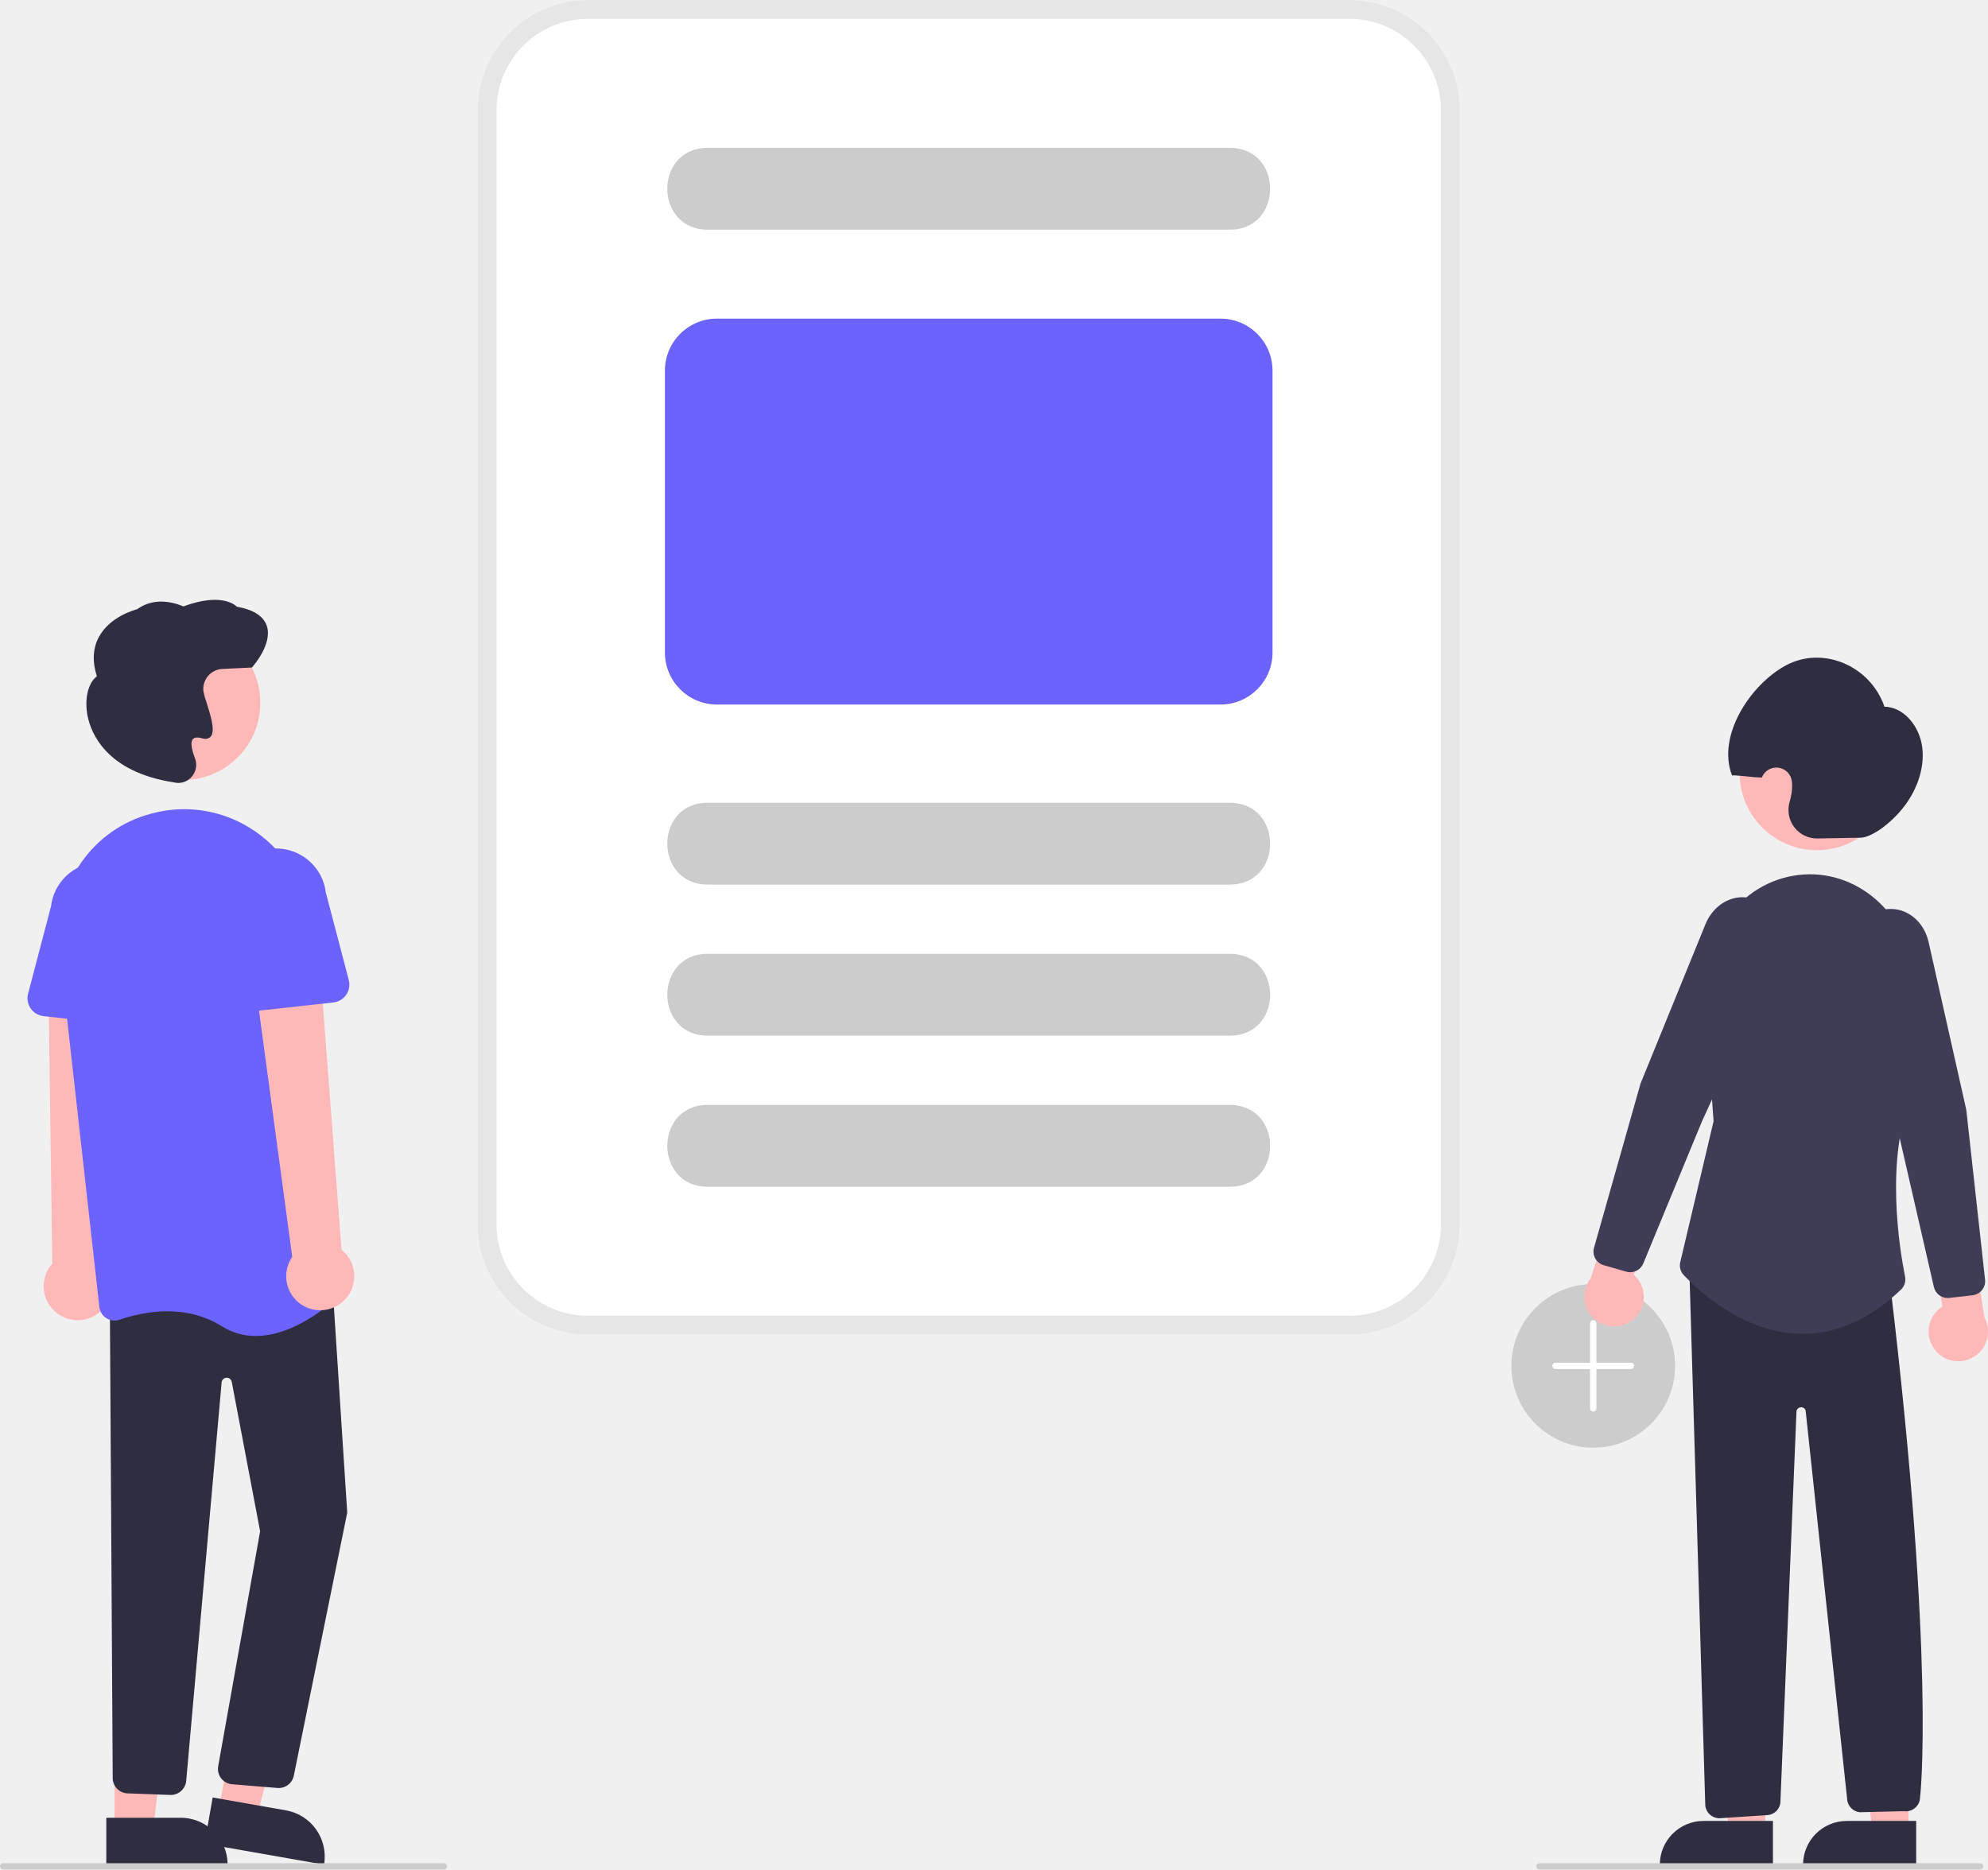
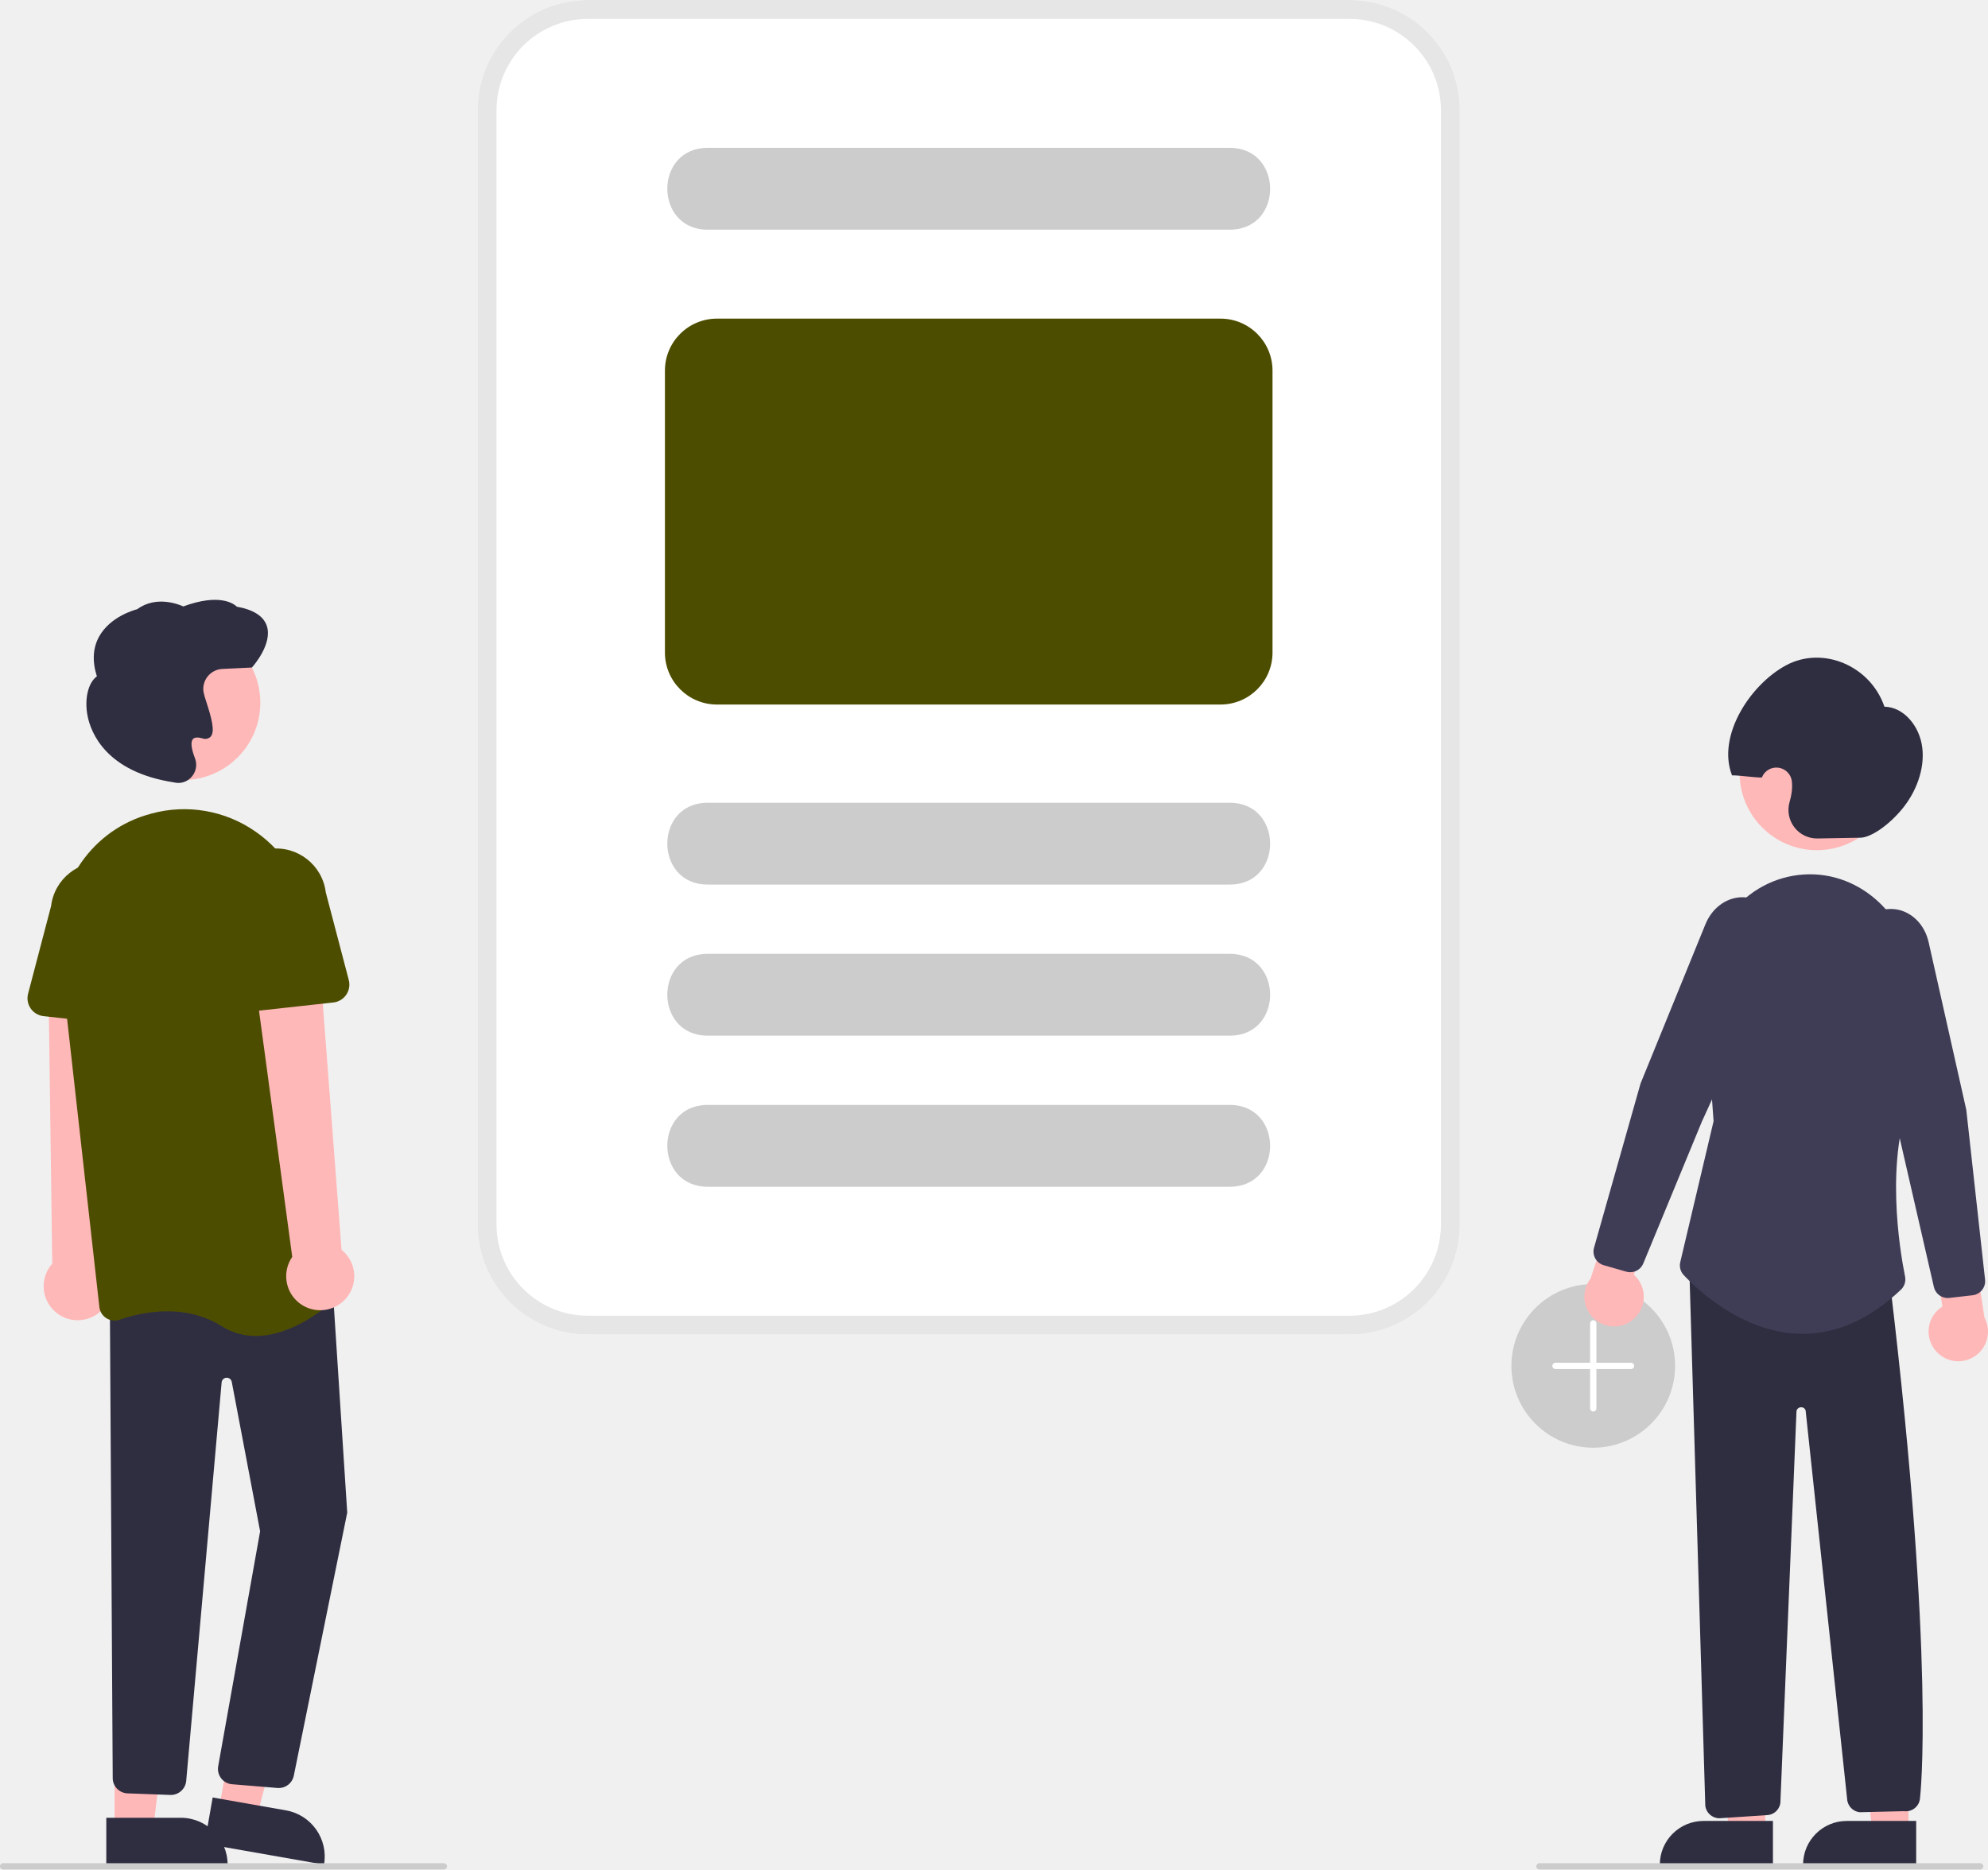
<svg xmlns="http://www.w3.org/2000/svg" data-name="Layer 1" width="631.483" height="593.941" viewBox="0 0 631.483 593.941">
  <path d="M790.353,612.97a26,26,0,1,1,26-26A26.029,26.029,0,0,1,790.353,612.97Z" transform="translate(-284.2586 -153.0295)" fill="#ccc" />
  <path d="M802.353,585.97h-11v-12.5a1,1,0,0,0-2,0v12.5h-11a1,1,0,1,0,0,2h11v12.5a1,1,0,0,0,2,0v-12.5h11a1,1,0,0,0,0-2Z" transform="translate(-284.2586 -153.0295)" fill="#fff" />
  <polygon points="606.22 581.779 594.788 581.778 589.352 537.682 606.224 537.683 606.22 581.779" fill="#ffb8b8" />
  <path d="M586.622,578.511h22.048a0,0,0,0,1,0,0V592.393a0,0,0,0,1,0,0H572.74a0,0,0,0,1,0,0v0A13.882,13.882,0,0,1,586.622,578.511Z" fill="#2f2e41" />
  <polygon points="560.72 581.779 549.288 581.778 543.852 537.682 560.724 537.683 560.72 581.779" fill="#ffb8b8" />
  <path d="M541.122,578.511h22.048a0,0,0,0,1,0,0V592.393a0,0,0,0,1,0,0H527.24a0,0,0,0,1,0,0v0A13.882,13.882,0,0,1,541.122,578.511Z" fill="#2f2e41" />
  <path d="M899.285,582.358a9.377,9.377,0,0,1,1.976-14.242l-3.541-21.133,12.318-5.284,4.581,29.915a9.428,9.428,0,0,1-15.334,10.745Z" transform="translate(-284.2586 -153.0295)" fill="#ffb8b8" />
  <path d="M802.847,572.372a9.377,9.377,0,0,0,.404-14.373l6.984-20.258-11.276-7.246-9.46,28.747a9.428,9.428,0,0,0,13.349,13.13Z" transform="translate(-284.2586 -153.0295)" fill="#ffb8b8" />
  <circle cx="577.139" cy="245.542" r="24.561" fill="#ffb8b8" />
  <path d="M802.088,557.216a4.502,4.502,0,0,1-1.245-.176l-7.159-2.055a4.508,4.508,0,0,1-3.088-5.551l14.774-52.162,20.602-50.575c2.049-5.028,6.329-8.325,11.17-8.605a11.446,11.446,0,0,1,10.778,6.277h0a15.621,15.621,0,0,1,.357,13.771l-23.417,51.21-18.616,45.083A4.498,4.498,0,0,1,802.088,557.216Z" transform="translate(-284.2586 -153.0295)" fill="#3f3d56" />
  <path d="M875.258,419.169l-13.647.243a9.074,9.074,0,0,1-8.896-11.59,21.128,21.128,0,0,0,.656-3.013,15.224,15.224,0,0,0,.09-3.354,4.952,4.952,0,0,0-9.554-1.408v0c-2.295.033-7.183-.715-9.478-.683-4.872-12.49,5.745-28.833,17.174-34.972,11.651-6.258,26.775.109,31.241,13.152,6.198.111,11.235,6.225,12.033,13.106s-2.032,14.067-6.363,19.342S878.497,419.112,875.258,419.169Z" transform="translate(-284.2586 -153.0295)" fill="#2f2e41" />
  <path d="M830.4,730.691a4.515,4.515,0,0,1-4.461-4.01l-5.063-170.235,63.787,4.541.049.41c14.415,120.663,9.487,162.432,9.436,162.839a4.498,4.498,0,0,1-5.075,4.203l-14.097.338a4.498,4.498,0,0,1-3.989-4.296l-13.171-123.3a1.406,1.406,0,0,0-1.466-1.056,1.463,1.463,0,0,0-1.439,1.177l-5.089,123.704a4.481,4.481,0,0,1-4.041,4.67l-14.932.993A4.456,4.456,0,0,1,830.4,730.691Z" transform="translate(-284.2586 -153.0295)" fill="#2f2e41" />
  <path d="M856.868,576.787c-.382,0-.762-.006-1.145-.018-18.342-.552-32.692-14.429-36.653-18.669a4.478,4.478,0,0,1-1.081-4.097l10.581-44.764-2.807-38.917a38.369,38.369,0,0,1,10.506-29.633,31.664,31.664,0,0,1,24.386-9.866c17.855.852,31.941,16.812,32.069,36.333.198,30.235-.693,32.312-.985,32.995-8.911,20.797-4.044,49.989-2.34,58.441a4.516,4.516,0,0,1-1.337,4.188C878.262,572.078,867.772,576.787,856.868,576.787Z" transform="translate(-284.2586 -153.0295)" fill="#3f3d56" />
  <path d="M902.933,565.408a4.497,4.497,0,0,1-4.38-3.494L887.636,514.357l-14.631-54.357a15.621,15.621,0,0,1,2.627-13.522,11.456,11.456,0,0,1,11.666-4.41c4.729,1.076,8.405,5.035,9.595,10.333l11.955,53.229,5.962,53.941a4.509,4.509,0,0,1-3.963,4.965l-7.4.844A4.487,4.487,0,0,1,902.933,565.408Z" transform="translate(-284.2586 -153.0295)" fill="#3f3d56" />
  <path d="M315.09,570.537a10.743,10.743,0,0,0,1.582-16.396l4.167-93.018-21.216,2.381,1.233,90.985a10.801,10.801,0,0,0,14.234,16.048Z" transform="translate(-284.2586 -153.0295)" fill="#ffb8b8" />
  <polygon points="69.534 574.966 81.609 577.089 93.543 531.525 77.722 528.392 69.534 574.966" fill="#ffb8b8" />
  <path d="M350.232,727.314h38.531a0,0,0,0,1,0,0v14.887a0,0,0,0,1,0,0H365.119A14.887,14.887,0,0,1,350.232,727.314v0A0,0,0,0,1,350.232,727.314Z" transform="translate(321.9357 1369.365) rotate(-170.0292)" fill="#2f2e41" />
  <polygon points="36.392 581.01 48.652 581.01 54.484 533.722 36.39 533.723 36.392 581.01" fill="#ffb8b8" />
  <path d="M318.024,730.536h38.531a0,0,0,0,1,0,0v14.887a0,0,0,0,1,0,0H332.911a14.887,14.887,0,0,1-14.887-14.887v0a0,0,0,0,1,0,0Z" transform="translate(390.3537 1322.915) rotate(179.9974)" fill="#2f2e41" />
  <path d="M372.803,721.09a4.748,4.748,0,0,1-.573-.034l-14.43-1.187a4.881,4.881,0,0,1-4.243-5.66l13.325-74.681-9.004-47.474a1.627,1.627,0,0,0-3.219.16L343.405,718.842a4.924,4.924,0,0,1-5.21,4.437l-13.595-.506a4.888,4.888,0,0,1-4.536-4.631l-.914-151.768,70.481-8.81,4.924,76.041-.02.081-16.991,83.675A4.886,4.886,0,0,1,372.803,721.09Z" transform="translate(-284.2586 -153.0295)" fill="#2f2e41" />
  <circle cx="58.129" cy="223.255" r="24.561" fill="#ffb8b8" />
-   <path d="M365.53,577.467a20.11,20.11,0,0,1-10.857-3.106c-11.897-7.436-25.411-4.481-32.407-2.057a4.88,4.88,0,0,1-4.221-.481,4.811,4.811,0,0,1-2.224-3.552L303.099,454.646c-2.132-19.038,9.336-36.937,27.268-42.56h0q1.011-.317,2.055-.601a39.569,39.569,0,0,1,32.972,5.723,40.204,40.204,0,0,1,17.167,29.353L393.271,560.948a4.807,4.807,0,0,1-1.527,4.007C387.99,568.428,377.092,577.466,365.53,577.467Z" transform="translate(-284.2586 -153.0295)" fill="#6c63ff" />
-   <path d="M326.789,479.012l-28.703-3.156a5.717,5.717,0,0,1-4.905-7.134l7.306-27.846a15.879,15.879,0,0,1,31.556,3.563l1.085,28.675a5.717,5.717,0,0,1-6.338,5.898Z" transform="translate(-284.2586 -153.0295)" fill="#6c63ff" />
+   <path d="M365.53,577.467a20.11,20.11,0,0,1-10.857-3.106c-11.897-7.436-25.411-4.481-32.407-2.057a4.88,4.88,0,0,1-4.221-.481,4.811,4.811,0,0,1-2.224-3.552L303.099,454.646c-2.132-19.038,9.336-36.937,27.268-42.56h0q1.011-.317,2.055-.601a39.569,39.569,0,0,1,32.972,5.723,40.204,40.204,0,0,1,17.167,29.353L393.271,560.948a4.807,4.807,0,0,1-1.527,4.007C387.99,568.428,377.092,577.466,365.53,577.467Z" transform="translate(-284.2586 -153.0295)" fill="#4d4d00" />
+   <path d="M326.789,479.012l-28.703-3.156a5.717,5.717,0,0,1-4.905-7.134l7.306-27.846a15.879,15.879,0,0,1,31.556,3.563l1.085,28.675a5.717,5.717,0,0,1-6.338,5.898Z" transform="translate(-284.2586 -153.0295)" fill="#4d4d00" />
  <path d="M393.156,566.554a10.743,10.743,0,0,0-.406-16.468l-7.073-92.842-20.789,4.68,12.203,90.414a10.801,10.801,0,0,0,16.064,14.216Z" transform="translate(-284.2586 -153.0295)" fill="#ffb8b8" />
-   <path d="M356.919,473.176a5.711,5.711,0,0,1-1.818-4.4l1.085-28.675a15.879,15.879,0,0,1,31.556-3.563l7.306,27.846a5.717,5.717,0,0,1-4.905,7.134l-28.703,3.156A5.711,5.711,0,0,1,356.919,473.176Z" transform="translate(-284.2586 -153.0295)" fill="#6c63ff" />
+   <path d="M356.919,473.176a5.711,5.711,0,0,1-1.818-4.4l1.085-28.675a15.879,15.879,0,0,1,31.556-3.563l7.306,27.846a5.717,5.717,0,0,1-4.905,7.134l-28.703,3.156A5.711,5.711,0,0,1,356.919,473.176Z" transform="translate(-284.2586 -153.0295)" fill="#4d4d00" />
  <path d="M340.927,401.771a5.683,5.683,0,0,1-1.297-.151l-.125-.03c-21.594-3.304-26.367-15.812-27.414-21.035-1.084-5.408.15-10.628,2.94-12.656-1.521-4.803-1.277-9.061.727-12.662,3.495-6.28,11.081-8.404,12.098-8.664,6.058-4.469,13.306-1.486,14.625-.881,11.719-4.335,16.198-.727,17.008.079,5.238.941,8.431,2.964,9.491,6.016,1.991,5.731-4.305,12.86-4.574,13.161l-.14.156-9.38.447a6.358,6.358,0,0,0-5.981,7.317h0a29.604,29.604,0,0,0,.96,3.355c1.602,5.006,2.802,9.283,1.254,10.909a2.51,2.51,0,0,1-2.625.455c-1.467-.392-2.462-.31-2.958.245-.77.859-.535,3.035.662,6.125a5.739,5.739,0,0,1-1.046,5.847A5.568,5.568,0,0,1,340.927,401.771Z" transform="translate(-284.2586 -153.0295)" fill="#2f2e41" />
  <path d="M425.259,746.97h-140a1,1,0,0,1,0-2h140a1,1,0,1,1,0,2Z" transform="translate(-284.2586 -153.0295)" fill="#ccc" />
  <path d="M913.259,746.97h-140a1,1,0,0,1,0-2h140a1,1,0,1,1,0,2Z" transform="translate(-284.2586 -153.0295)" fill="#ccc" />
  <path d="M712.971,577.03h-242a35.04,35.04,0,0,1-35-35v-354a35.04,35.04,0,0,1,35-35h242a35.04,35.04,0,0,1,35,35v354A35.04,35.04,0,0,1,712.971,577.03Z" transform="translate(-284.2586 -153.0295)" fill="#fff" />
  <path d="M674.972,434.059h-166c-16.957-.082-17.028-25.912.001-26l165.999-0C691.917,408.138,692.009,433.97,674.972,434.059Z" transform="translate(-284.2586 -153.0295)" fill="#ccc" />
  <path d="M674.972,226h-166c-16.957-.082-17.028-25.912.001-26L674.972,200C691.917,200.079,692.009,225.911,674.972,226Z" transform="translate(-284.2586 -153.0295)" fill="#ccc" />
  <path d="M674.972,482.059h-166c-16.957-.082-17.028-25.912.001-26l165.999-0C691.917,456.138,692.009,481.97,674.972,482.059Z" transform="translate(-284.2586 -153.0295)" fill="#ccc" />
  <path d="M674.972,530.059h-166c-16.957-.082-17.028-25.912.001-26l165.999-0C691.917,504.138,692.009,529.97,674.972,530.059Z" transform="translate(-284.2586 -153.0295)" fill="#ccc" />
-   <path d="M671.971,376.859h-160a16.519,16.519,0,0,1-16.5-16.5V270.759a16.519,16.519,0,0,1,16.5-16.5h160a16.519,16.519,0,0,1,16.5,16.5v89.6A16.519,16.519,0,0,1,671.971,376.859Z" transform="translate(-284.2586 -153.0295)" fill="#6c63ff" />
+   <path d="M671.971,376.859h-160a16.519,16.519,0,0,1-16.5-16.5V270.759a16.519,16.519,0,0,1,16.5-16.5h160a16.519,16.519,0,0,1,16.5,16.5v89.6A16.519,16.519,0,0,1,671.971,376.859Z" transform="translate(-284.2586 -153.0295)" fill="#4d4d00" />
  <path d="M712.971,577.03h-242a35.04,35.04,0,0,1-35-35v-354a35.04,35.04,0,0,1,35-35h242a35.04,35.04,0,0,1,35,35v354A35.04,35.04,0,0,1,712.971,577.03Zm-242-418a29.033,29.033,0,0,0-29,29v354a29.033,29.033,0,0,0,29,29h242a29.033,29.033,0,0,0,29-29v-354a29.033,29.033,0,0,0-29-29Z" transform="translate(-284.2586 -153.0295)" fill="#e6e6e6" />
</svg>
